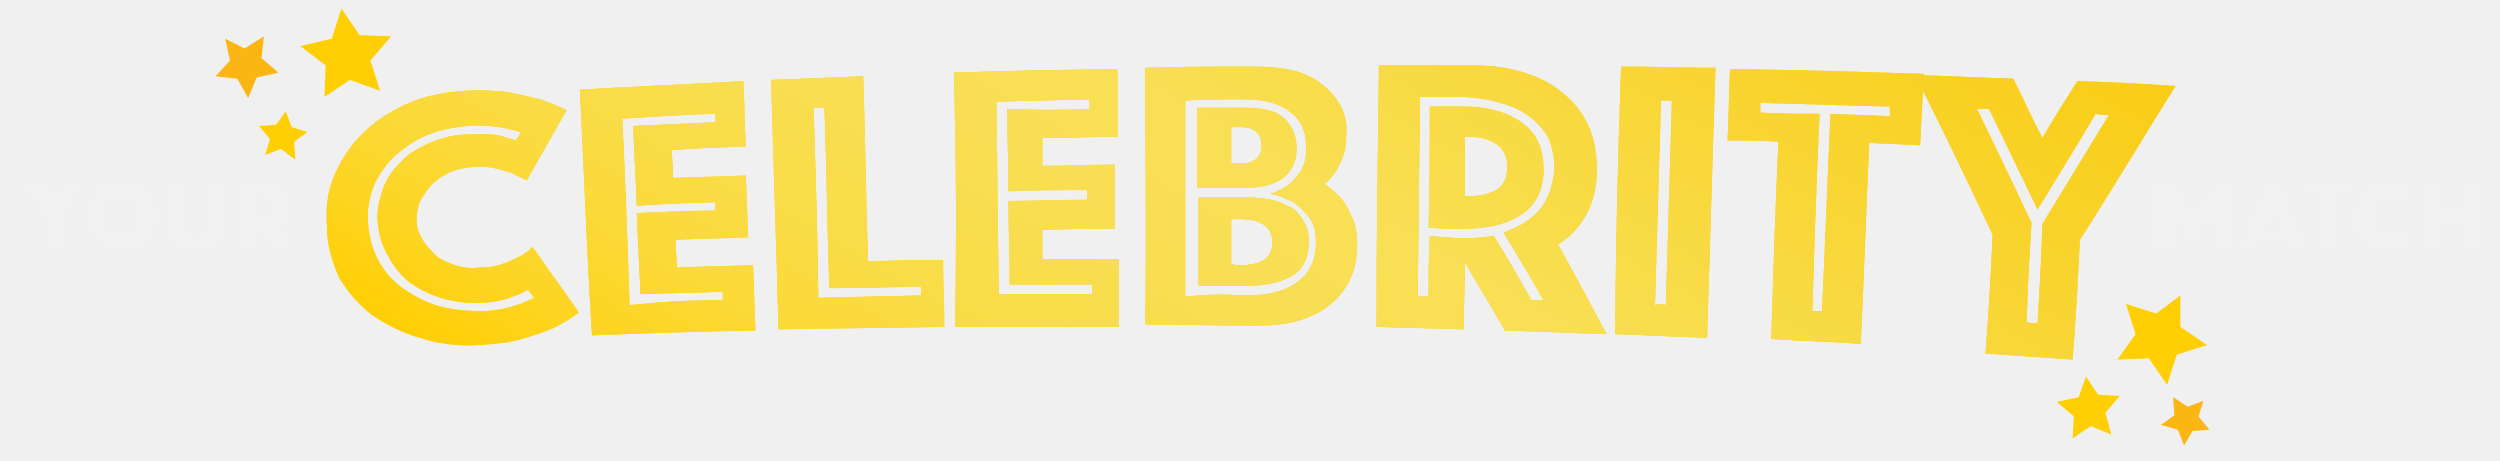
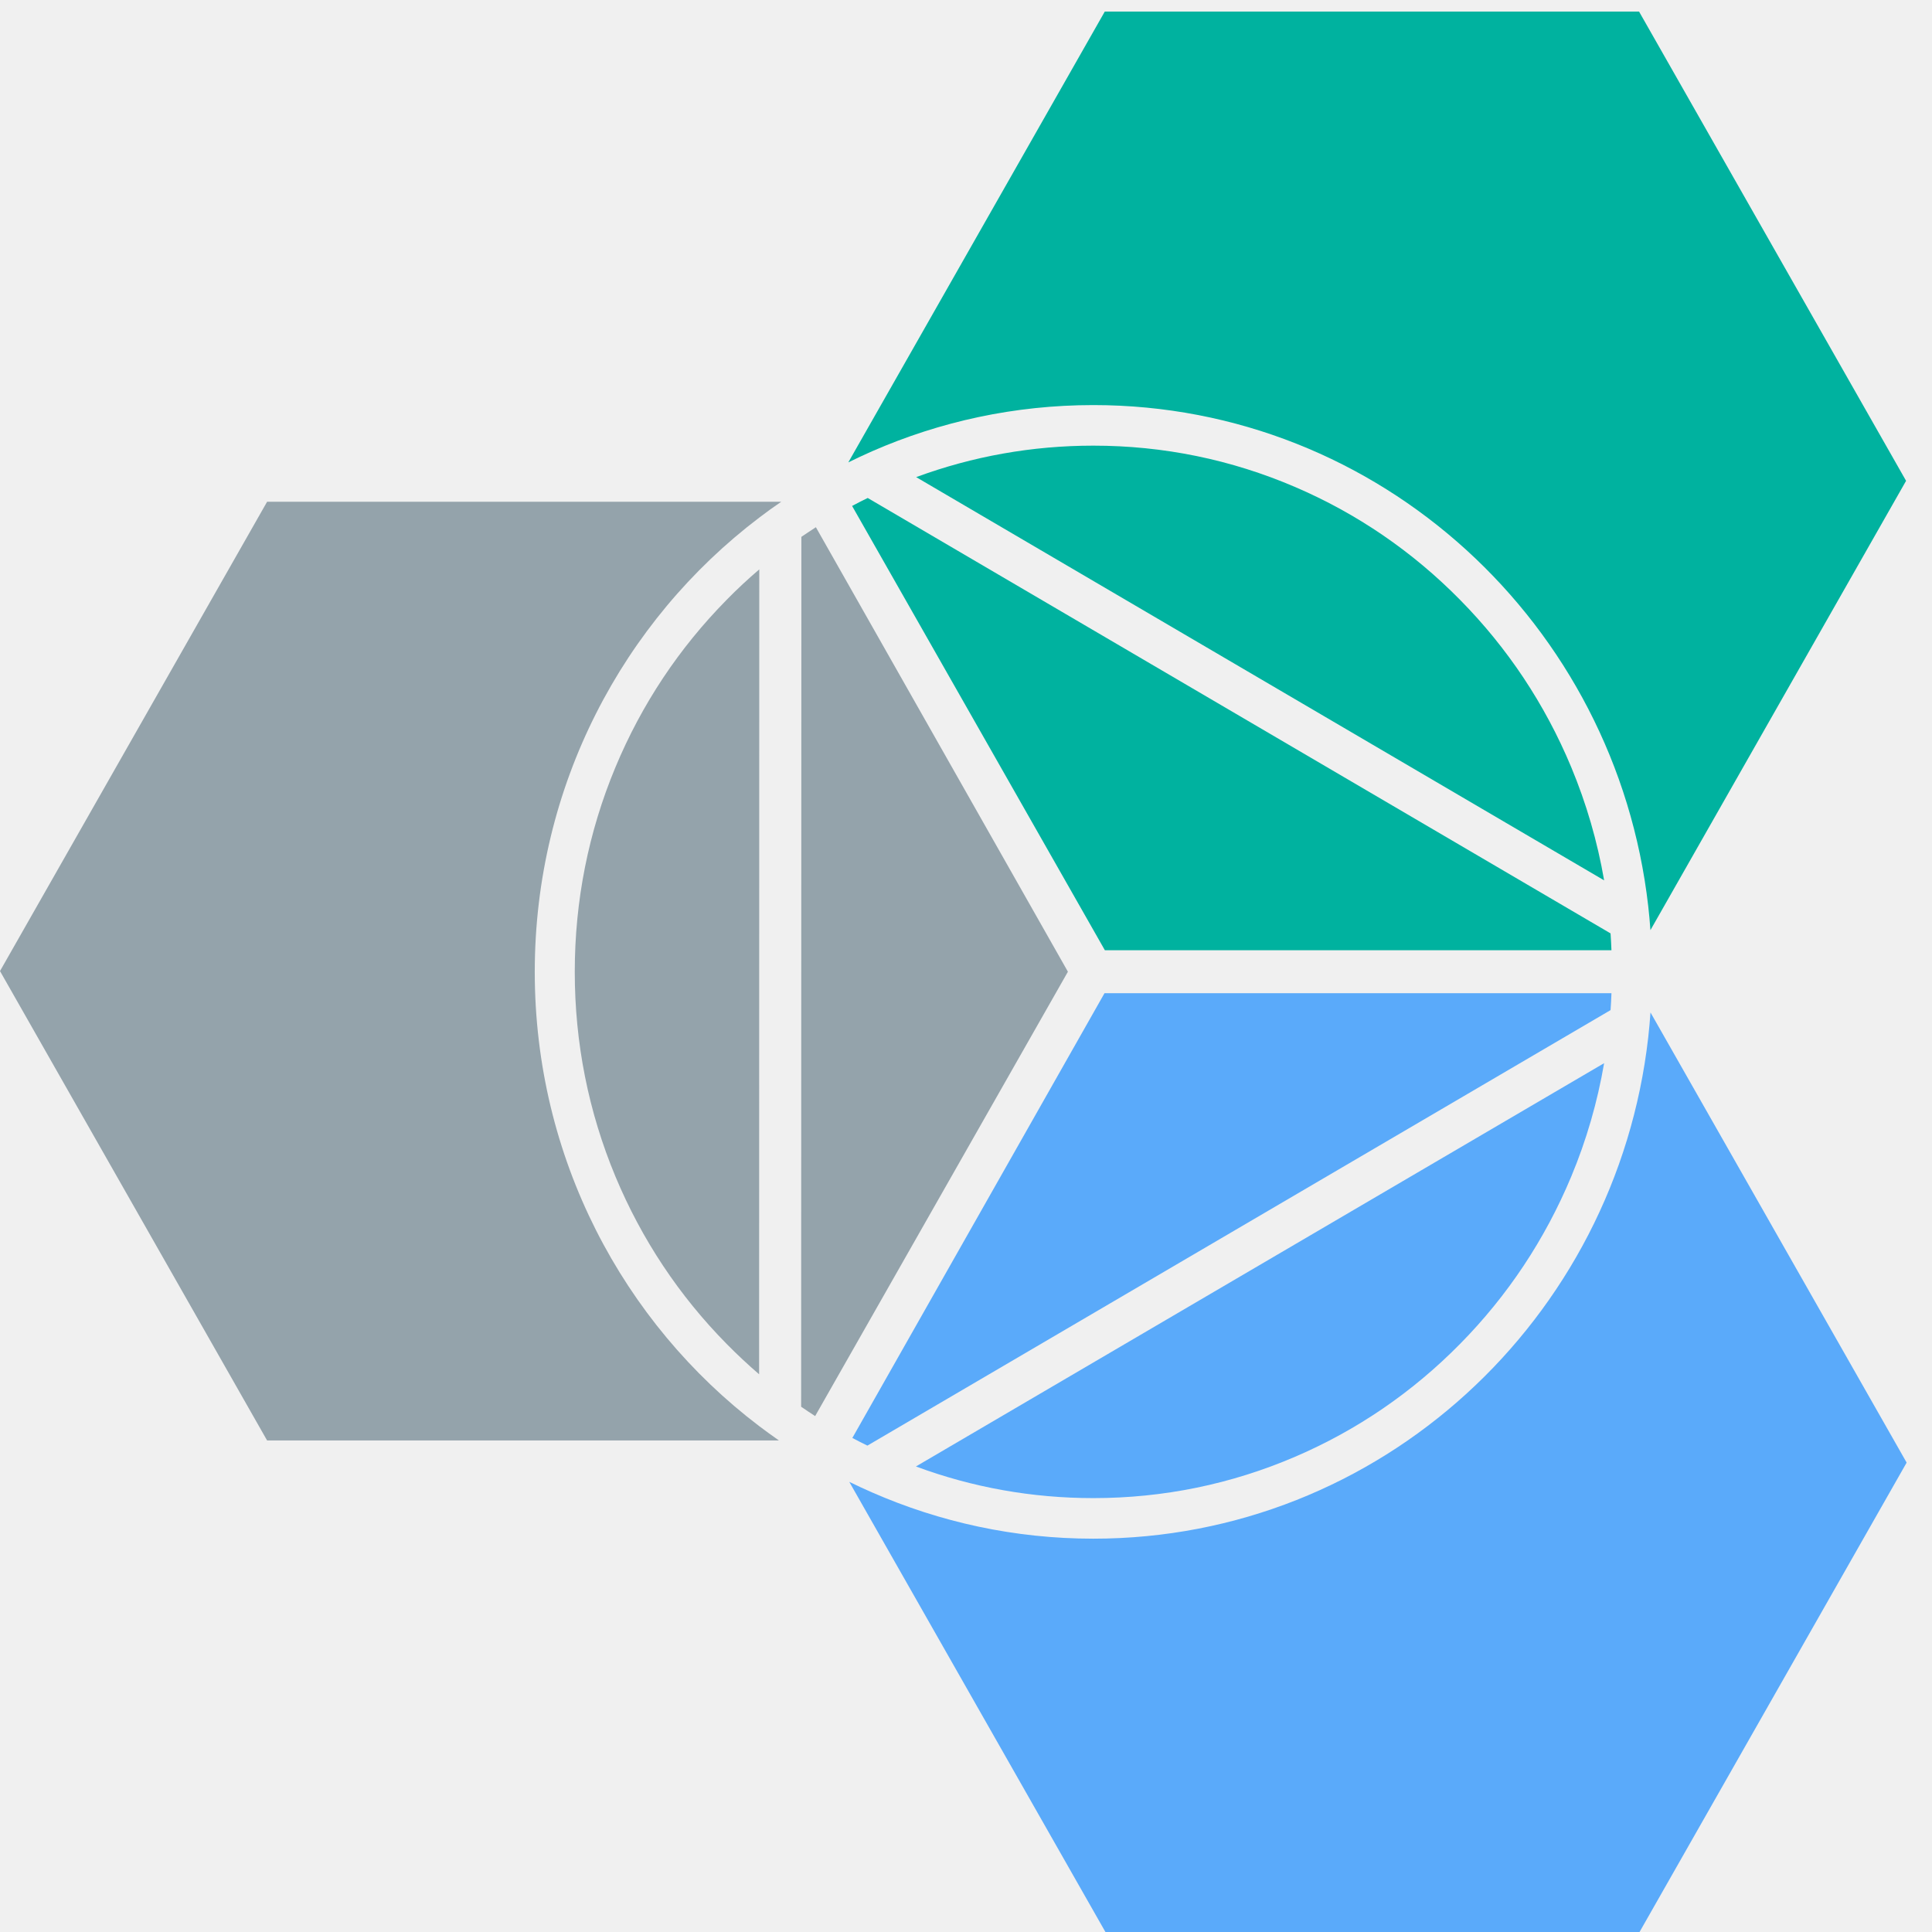
- <svg xmlns="http://www.w3.org/2000/svg" version="1.1" id="Layer_1" x="0px" y="0px" viewBox="0 0 206.5 38" style="enable-background:new 0 0 206.5 38;" xml:space="preserve">
-   <style type="text/css">
- 	.st0{fill:#FFCF04;}
- 	.st1{fill:#E6E7E8;}
- 	.st2{fill:url(#SVGID_1_);}
- 	.st3{fill:url(#SVGID_2_);}
- 	.st4{fill:url(#SVGID_3_);}
- 	.st5{fill:url(#SVGID_4_);}
- 	.st6{fill:url(#SVGID_5_);}
- 	.st7{fill:url(#SVGID_6_);}
- 	.st8{fill:url(#SVGID_7_);}
- 	.st9{fill:url(#SVGID_8_);}
- 	.st10{fill:url(#SVGID_9_);}
- 	.st11{fill:#F1F1F2;}
- 	.st12{fill:#FCB614;}
- 	.st13{fill:url(#SVGID_10_);}
- 	.st14{fill:url(#SVGID_11_);}
- 	.st15{fill:url(#SVGID_12_);}
- 	.st16{fill:url(#SVGID_13_);}
- 	.st17{fill:url(#SVGID_14_);}
- 	.st18{fill:url(#SVGID_15_);}
- 	.st19{fill:url(#SVGID_16_);}
- 	.st20{fill:url(#SVGID_17_);}
- 	.st21{fill:url(#SVGID_18_);}
- </style>
-   <g>
-     <g>
-       <g>
-         <g>
-           <g>
-             <path class="st0" d="M27,18.6c-0.1-1.6,0.1-3,0.7-4.3c0.6-1.3,1.4-2.5,2.4-3.4c1-1,2.3-1.8,3.7-2.4c1.4-0.6,3-0.9,4.6-1       c1.3-0.1,2.5,0,3.5,0.1c1,0.2,1.9,0.4,2.7,0.6c0.9,0.3,1.6,0.6,2.2,0.9c-1.3,2.3-2,3.5-3.3,5.8c-0.4-0.2-0.8-0.4-1.2-0.6       c-0.4-0.1-0.9-0.3-1.4-0.4c-0.5-0.1-1.2-0.2-1.8-0.1c-0.7,0-1.3,0.2-1.9,0.4c-0.6,0.3-1.1,0.6-1.5,1c-0.4,0.4-0.7,0.9-1,1.4       c-0.2,0.5-0.3,1.1-0.3,1.6c0,0.6,0.2,1.1,0.5,1.6s0.7,0.9,1.1,1.3c0.5,0.4,1,0.6,1.6,0.8c0.6,0.2,1.3,0.3,2,0.2       c0.7,0,1.4-0.1,1.9-0.3c0.6-0.2,1-0.4,1.4-0.6c0.4-0.2,0.8-0.5,1.1-0.8c1.5,2.2,2.3,3.2,3.8,5.4c-0.6,0.5-1.3,0.9-2.1,1.3       c-0.7,0.3-1.6,0.6-2.6,0.9c-1,0.3-2.2,0.4-3.5,0.5c-1.8,0.1-3.4-0.1-4.9-0.6c-1.5-0.4-2.8-1.1-4-1.9c-1.1-0.9-2-1.9-2.7-3.1       C27.4,21.5,27,20.2,27,18.6z M31.2,18.4c-0.1-0.9,0.1-1.8,0.4-2.7c0.3-0.9,0.8-1.6,1.5-2.3c0.6-0.7,1.5-1.2,2.4-1.6       c1-0.4,2-0.7,3.3-0.7c0.6,0,1.1,0,1.6,0c0.5,0,0.9,0.1,1.2,0.2c0.4,0.1,0.7,0.2,1,0.3c0.2-0.3,0.3-0.4,0.4-0.7       c-0.4-0.1-0.8-0.2-1.2-0.3c-0.4-0.1-0.8-0.1-1.3-0.2c-0.5,0-1.1-0.1-1.8,0c-1.2,0.1-2.3,0.3-3.3,0.7c-1,0.4-1.9,1-2.7,1.7       c-0.8,0.7-1.4,1.6-1.8,2.5c-0.4,1-0.6,2-0.5,3.2c0.1,1.2,0.4,2.2,0.9,3.1c0.5,0.9,1.2,1.7,2.1,2.3c0.9,0.6,1.8,1.1,2.9,1.4       c1.1,0.3,2.3,0.4,3.5,0.4c0.7,0,1.3-0.1,1.8-0.2c0.5-0.1,1-0.3,1.4-0.4c0.4-0.2,0.8-0.3,1.1-0.5c-0.2-0.3-0.3-0.4-0.5-0.7       c-0.3,0.2-0.6,0.4-1,0.5c-0.3,0.1-0.7,0.3-1.2,0.4c-0.5,0.1-1,0.2-1.6,0.2c-1.2,0.1-2.4-0.1-3.4-0.4c-1-0.3-1.9-0.8-2.6-1.3       c-0.7-0.6-1.3-1.3-1.7-2.1C31.5,20.2,31.3,19.3,31.2,18.4z" />
-             <path class="st0" d="M47.9,7.4c5.4-0.3,8.1-0.4,13.5-0.7c0.1,2.2,0.1,3.2,0.2,5.4c-2.5,0.1-3.7,0.1-6.1,0.3       c0,0.9,0.1,1.4,0.1,2.3c2.4-0.1,3.6-0.1,6-0.2c0.1,2,0.1,3.1,0.2,5.1c-2.4,0.1-3.6,0.1-6,0.2c0,0.9,0.1,1.4,0.1,2.3       c2.5-0.1,3.8-0.1,6.3-0.2c0.1,2.2,0.1,3.2,0.2,5.4c-5.4,0.1-8.1,0.2-13.5,0.4C48.4,19.5,48.3,15.4,47.9,7.4z M59.7,24.8       c0-0.3,0-0.4,0-0.7c-2.7,0.1-4.1,0.1-6.8,0.2c-0.1-2.7-0.2-4-0.3-6.7c2.6-0.1,3.9-0.2,6.5-0.2c0-0.3,0-0.4,0-0.7       c-2.6,0.1-3.9,0.1-6.5,0.3c-0.1-2.6-0.2-3.9-0.3-6.6c2.7-0.1,4.1-0.2,6.8-0.3c0-0.3,0-0.4,0-0.7c-3.1,0.1-4.6,0.2-7.7,0.4       c0.3,6.2,0.4,9.2,0.6,15.4C55.1,24.9,56.6,24.8,59.7,24.8z" />
-             <path class="st0" d="M63.7,6.6c3-0.1,4.6-0.2,7.6-0.3c0.2,6.1,0.2,9.2,0.4,15.3c2.5-0.1,3.7-0.1,6.2-0.1c0,2.2,0.1,3.3,0.1,5.5       c-5.5,0.1-8.2,0.1-13.7,0.2C64.1,18.9,63.9,14.8,63.7,6.6z M76.1,24.4c0-0.3,0-0.4,0-0.7c-3,0-4.5,0.1-7.6,0.1       c-0.2-6-0.2-9-0.4-14.9c-0.4,0-0.5,0-0.9,0c0.2,6.3,0.3,9.4,0.4,15.7C71,24.5,72.7,24.5,76.1,24.4z" />
-             <path class="st0" d="M78.8,6c5.4-0.2,8.1-0.2,13.5-0.3c0,2.2,0,3.3,0,5.6c-2.5,0-3.7,0.1-6.2,0.1c0,0.9,0,1.4,0,2.3       c2.4,0,3.6-0.1,6-0.1c0,2.1,0,3.2,0,5.3c-2.4,0-3.6,0-6,0.1c0,1,0,1.5,0,2.4c2.5,0,3.8,0,6.3,0c0,2.2,0,3.3,0,5.6       c-5.4,0-8.1,0-13.5,0C79,18.5,79,14.4,78.8,6z M90.2,24.3c0-0.3,0-0.5,0-0.8c-2.7,0-4.1,0-6.8,0c0-2.8-0.1-4.1-0.1-6.9       c2.6,0,3.9-0.1,6.5-0.1c0-0.3,0-0.5,0-0.8c-2.6,0-3.9,0-6.5,0.1c0-2.7-0.1-4.1-0.1-6.8C85.9,9.1,87.3,9.1,90,9       c0-0.3,0-0.5,0-0.8c-3.1,0.1-4.6,0.1-7.7,0.2c0.1,6.4,0.1,9.6,0.2,15.9C85.6,24.3,87.1,24.3,90.2,24.3z" />
-             <path class="st0" d="M94.6,5.6c3.6-0.1,5.4-0.1,9-0.1c1.1,0,2.2,0.1,3.1,0.3c0.9,0.2,1.8,0.6,2.4,1.1c0.7,0.5,1.2,1.1,1.6,1.8       c0.4,0.7,0.6,1.6,0.5,2.5c0,0.7-0.1,1.3-0.3,1.8c-0.2,0.5-0.4,0.9-0.6,1.2c-0.3,0.4-0.5,0.7-0.9,1c0.5,0.3,0.9,0.7,1.4,1.2       c0.3,0.4,0.6,0.9,0.9,1.6c0.3,0.6,0.4,1.4,0.4,2.3c0,1-0.2,2-0.6,2.8c-0.4,0.8-0.9,1.5-1.7,2.1c-0.7,0.6-1.6,1-2.6,1.3       c-1,0.3-2.2,0.4-3.4,0.4c-3.7,0-5.5-0.1-9.2-0.1C94.7,18.4,94.6,14.1,94.6,5.6z M102.9,24.4c2,0,3.4-0.4,4.4-1.2       s1.4-1.9,1.4-3.2c0-0.9-0.2-1.6-0.6-2.1c-0.4-0.5-0.8-0.9-1.3-1.2c-0.6-0.3-1.2-0.6-1.9-0.7c0.5-0.1,1-0.4,1.5-0.7       c0.4-0.3,0.7-0.7,1-1.1c0.3-0.5,0.5-1.1,0.5-1.9c0-1.4-0.4-2.4-1.4-3.1c-0.9-0.7-2.2-1-3.7-1c-2,0-3,0-4.9,0.1       c0,6.5,0,9.7,0,16.2C100,24.3,101,24.3,102.9,24.4z M98.9,15.5c0-2.6,0-4,0-6.6c1.6,0,2.4,0,4,0c1.5,0,2.6,0.3,3.2,0.9       c0.6,0.6,1,1.4,1,2.4c0,1-0.3,1.8-1,2.4c-0.7,0.6-1.7,0.9-3.2,0.9C101.4,15.5,100.5,15.5,98.9,15.5z M99,23.6       c0-2.9,0-4.4,0-7.3c1.6,0,2.4,0,4,0c0.7,0,1.4,0.1,2,0.2c0.6,0.1,1.1,0.4,1.6,0.6c0.5,0.3,0.8,0.7,1.1,1.2       c0.3,0.5,0.4,1,0.4,1.7c0,1.3-0.5,2.3-1.4,2.8s-2.1,0.8-3.6,0.8C101.3,23.6,100.5,23.6,99,23.6z M104.2,12c0-1-0.6-1.5-1.7-1.5       c-0.3,0-0.5,0-0.8,0c0,1.2,0,1.8,0,3c0.3,0,0.5,0,0.8,0C103.6,13.5,104.2,13,104.2,12z M102.5,21.9c1.7,0,2.6-0.6,2.6-1.9       c0-1.2-0.9-1.9-2.6-1.9c-0.3,0-0.5,0-0.8,0c0,1.5,0,2.2,0,3.7C102,21.9,102.1,21.9,102.5,21.9z" />
-             <path class="st0" d="M113.9,5.4c3.2,0,4.7,0,7.9,0c1.5,0,2.8,0.2,4.1,0.6c1.2,0.4,2.3,0.9,3.2,1.7c0.9,0.7,1.6,1.6,2.1,2.7       c0.5,1.1,0.7,2.3,0.7,3.7c0,1.1-0.2,2-0.5,2.8c-0.3,0.8-0.7,1.4-1.1,1.9c-0.5,0.6-1,1-1.6,1.4c1.6,2.9,2.4,4.4,4,7.4       c-3.4-0.1-5.1-0.2-8.4-0.3c-1.3-2.3-2-3.4-3.3-5.6c0,2.2-0.1,3.3-0.1,5.5c-2.9-0.1-4.3-0.1-7.2-0.2       C113.7,18.4,113.8,14.1,113.9,5.4z M120.8,19.7c0.9,0,1.7-0.1,2.6-0.2c1.3,2.1,1.9,3.2,3.1,5.3c0.4,0,0.6,0,1,0       c-1.3-2.3-2-3.4-3.3-5.6c1.2-0.4,2.2-1,3-1.9c0.7-0.9,1.1-2,1.2-3.4c0-1-0.2-1.8-0.5-2.5c-0.4-0.7-0.9-1.3-1.6-1.8       c-0.7-0.5-1.5-0.9-2.4-1.1C123,8.2,122,8.1,121,8c-1.5,0-2.2,0-3.7,0c-0.1,6.6-0.1,9.9-0.2,16.5c0.4,0,0.5,0,0.9,0       c0-2,0-3,0.1-5C119.1,19.6,119.7,19.6,120.8,19.7z M118,18.8c0.1-4,0.1-6,0.1-10c1.1,0,1.7,0,2.8,0c2.1,0,3.7,0.5,4.9,1.4       c1.2,0.9,1.7,2.2,1.7,3.8c0,1.6-0.6,2.9-1.8,3.7c-1.2,0.8-2.8,1.2-4.9,1.2C119.7,18.9,119.1,18.9,118,18.8z M121,16.2       c0.1,0,0.2,0,0.4,0c0.9,0,1.6-0.2,2.2-0.5c0.6-0.4,0.9-1,0.9-1.9c0-0.9-0.3-1.5-0.9-1.9c-0.6-0.4-1.3-0.6-2.2-0.6       c-0.2,0-0.2,0-0.4,0C121,13.3,121,14.2,121,16.2z" />
-             <path class="st0" d="M133.9,5.5c3.1,0,4.7,0.1,7.8,0.1c-0.3,8.9-0.4,13.4-0.7,22.3c-3-0.1-4.6-0.2-7.6-0.3       C133.5,18.8,133.6,14.4,133.9,5.5z M137.6,25.2c0.2-6.8,0.3-10.1,0.5-16.9c-0.4,0-0.5,0-0.9,0c-0.2,6.7-0.3,10.1-0.5,16.9       C137.1,25.1,137.3,25.1,137.6,25.2z" />
-             <path class="st0" d="M146.9,11.7c-1.7-0.1-2.5-0.1-4.2-0.1c0.1-2.3,0.1-3.5,0.2-5.9c6.4,0.1,9.6,0.2,16,0.4       c-0.1,2.4-0.2,3.6-0.3,5.9c-1.7-0.1-2.5-0.1-4.2-0.2c-0.3,6.7-0.4,10-0.7,16.6c-3-0.2-4.4-0.2-7.4-0.4       C146.5,21.6,146.6,18.3,146.9,11.7z M150.5,25.7c0.3-6.5,0.4-9.8,0.7-16.3c2,0.1,2.9,0.1,4.9,0.2c0-0.3,0-0.5,0-0.8       c-4.3-0.1-6.4-0.2-10.7-0.3c0,0.3,0,0.5,0,0.8c2,0.1,2.9,0.1,4.9,0.1c-0.3,6.5-0.4,9.8-0.6,16.3       C150,25.7,150.1,25.7,150.5,25.7z" />
-             <path class="st0" d="M164.6,19.4c-2.5-5.3-3.8-8-6.4-13.2c3.3,0.1,4.9,0.2,8.1,0.3c1,2,1.4,3,2.4,4.9c1.1-1.9,1.7-2.8,2.9-4.7       c3.3,0.1,4.9,0.2,8.1,0.4c-3.2,5.1-4.7,7.7-7.9,12.7c-0.2,4-0.3,5.9-0.6,9.9c-2.9-0.2-4.3-0.3-7.2-0.5       C164.3,25.3,164.4,23.3,164.6,19.4z M168.3,26.7c0.2-3.3,0.3-4.9,0.4-8.2c2.2-3.6,3.3-5.4,5.5-9c-0.4,0-0.6,0-1.1-0.1       c-1.9,3.2-2.9,4.8-4.8,7.9c-1.6-3.3-2.4-5-4-8.3c-0.4,0-0.6,0-1,0c1.8,3.7,2.7,5.6,4.5,9.4c-0.2,3.3-0.3,4.9-0.4,8.2       C167.7,26.7,167.9,26.7,168.3,26.7z" />
-           </g>
-           <g>
-             <linearGradient id="SVGID_1_" gradientUnits="userSpaceOnUse" x1="33.412" y1="27.459" x2="76.987" y2="-48.016">
-               <stop offset="0" style="stop-color:#FFCF04" />
-               <stop offset="8.045647e-02" style="stop-color:#FDD41F" />
-               <stop offset="0.172" style="stop-color:#FBD937" />
-               <stop offset="0.269" style="stop-color:#F9DC47" />
-               <stop offset="0.378" style="stop-color:#F8DE51" />
-               <stop offset="0.516" style="stop-color:#F8DF54" />
-               <stop offset="1" style="stop-color:#F9CD16" />
-             </linearGradient>
-             <path class="st2" d="M27,18.6c-0.1-1.6,0.1-3,0.7-4.3c0.6-1.3,1.4-2.5,2.4-3.4c1-1,2.3-1.8,3.7-2.4c1.4-0.6,3-0.9,4.6-1       c1.3-0.1,2.5,0,3.5,0.1c1,0.2,1.9,0.4,2.7,0.6c0.9,0.3,1.6,0.6,2.2,0.9c-1.3,2.3-2,3.5-3.3,5.8c-0.4-0.2-0.8-0.4-1.2-0.6       c-0.4-0.1-0.9-0.3-1.4-0.4c-0.5-0.1-1.2-0.2-1.8-0.1c-0.7,0-1.3,0.2-1.9,0.4c-0.6,0.3-1.1,0.6-1.5,1c-0.4,0.4-0.7,0.9-1,1.4       c-0.2,0.5-0.3,1.1-0.3,1.6c0,0.6,0.2,1.1,0.5,1.6s0.7,0.9,1.1,1.3c0.5,0.4,1,0.6,1.6,0.8c0.6,0.2,1.3,0.3,2,0.2       c0.7,0,1.4-0.1,1.9-0.3c0.6-0.2,1-0.4,1.4-0.6c0.4-0.2,0.8-0.5,1.1-0.8c1.5,2.2,2.3,3.2,3.8,5.4c-0.6,0.5-1.3,0.9-2.1,1.3       c-0.7,0.3-1.6,0.6-2.6,0.9c-1,0.3-2.2,0.4-3.5,0.5c-1.8,0.1-3.4-0.1-4.9-0.6c-1.5-0.4-2.8-1.1-4-1.9c-1.1-0.9-2-1.9-2.7-3.1       C27.4,21.5,27,20.2,27,18.6z M31.2,18.4c-0.1-0.9,0.1-1.8,0.4-2.7c0.3-0.9,0.8-1.6,1.5-2.3c0.6-0.7,1.5-1.2,2.4-1.6       c1-0.4,2-0.7,3.3-0.7c0.6,0,1.1,0,1.6,0c0.5,0,0.9,0.1,1.2,0.2c0.4,0.1,0.7,0.2,1,0.3c0.2-0.3,0.3-0.4,0.4-0.7       c-0.4-0.1-0.8-0.2-1.2-0.3c-0.4-0.1-0.8-0.1-1.3-0.2c-0.5,0-1.1-0.1-1.8,0c-1.2,0.1-2.3,0.3-3.3,0.7c-1,0.4-1.9,1-2.7,1.7       c-0.8,0.7-1.4,1.6-1.8,2.5c-0.4,1-0.6,2-0.5,3.2c0.1,1.2,0.4,2.2,0.9,3.1c0.5,0.9,1.2,1.7,2.1,2.3c0.9,0.6,1.8,1.1,2.9,1.4       c1.1,0.3,2.3,0.4,3.5,0.4c0.7,0,1.3-0.1,1.8-0.2c0.5-0.1,1-0.3,1.4-0.4c0.4-0.2,0.8-0.3,1.1-0.5c-0.2-0.3-0.3-0.4-0.5-0.7       c-0.3,0.2-0.6,0.4-1,0.5c-0.3,0.1-0.7,0.3-1.2,0.4c-0.5,0.1-1,0.2-1.6,0.2c-1.2,0.1-2.4-0.1-3.4-0.4c-1-0.3-1.9-0.8-2.6-1.3       c-0.7-0.6-1.3-1.3-1.7-2.1C31.5,20.2,31.3,19.3,31.2,18.4z" />
-             <linearGradient id="SVGID_2_" gradientUnits="userSpaceOnUse" x1="45.718" y1="33.483" x2="89.331" y2="-42.057">
-               <stop offset="0" style="stop-color:#FFCF04" />
-               <stop offset="8.045647e-02" style="stop-color:#FDD41F" />
-               <stop offset="0.172" style="stop-color:#FBD937" />
-               <stop offset="0.269" style="stop-color:#F9DC47" />
-               <stop offset="0.378" style="stop-color:#F8DE51" />
-               <stop offset="0.516" style="stop-color:#F8DF54" />
-               <stop offset="1" style="stop-color:#F9CD16" />
-             </linearGradient>
-             <path class="st3" d="M47.9,7.4c5.4-0.3,8.1-0.4,13.5-0.7c0.1,2.2,0.1,3.2,0.2,5.4c-2.5,0.1-3.7,0.1-6.1,0.3       c0,0.9,0.1,1.4,0.1,2.3c2.4-0.1,3.6-0.1,6-0.2c0.1,2,0.1,3.1,0.2,5.1c-2.4,0.1-3.6,0.1-6,0.2c0,0.9,0.1,1.4,0.1,2.3       c2.5-0.1,3.8-0.1,6.3-0.2c0.1,2.2,0.1,3.2,0.2,5.4c-5.4,0.1-8.1,0.2-13.5,0.4C48.4,19.5,48.3,15.4,47.9,7.4z M59.7,24.8       c0-0.3,0-0.4,0-0.7c-2.7,0.1-4.1,0.1-6.8,0.2c-0.1-2.7-0.2-4-0.3-6.7c2.6-0.1,3.9-0.2,6.5-0.2c0-0.3,0-0.4,0-0.7       c-2.6,0.1-3.9,0.1-6.5,0.3c-0.1-2.6-0.2-3.9-0.3-6.6c2.7-0.1,4.1-0.2,6.8-0.3c0-0.3,0-0.4,0-0.7c-3.1,0.1-4.6,0.2-7.7,0.4       c0.3,6.2,0.4,9.2,0.6,15.4C55.1,24.9,56.6,24.8,59.7,24.8z" />
-             <linearGradient id="SVGID_3_" gradientUnits="userSpaceOnUse" x1="57.629" y1="39.614" x2="101.188" y2="-35.831">
-               <stop offset="0" style="stop-color:#FFCF04" />
-               <stop offset="8.045647e-02" style="stop-color:#FDD41F" />
-               <stop offset="0.172" style="stop-color:#FBD937" />
-               <stop offset="0.269" style="stop-color:#F9DC47" />
-               <stop offset="0.378" style="stop-color:#F8DE51" />
-               <stop offset="0.516" style="stop-color:#F8DF54" />
-               <stop offset="1" style="stop-color:#F9CD16" />
-             </linearGradient>
-             <path class="st4" d="M63.7,6.6c3-0.1,4.6-0.2,7.6-0.3c0.2,6.1,0.2,9.2,0.4,15.3c2.5-0.1,3.7-0.1,6.2-0.1c0,2.2,0.1,3.3,0.1,5.5       c-5.5,0.1-8.2,0.1-13.7,0.2C64.1,18.9,63.9,14.8,63.7,6.6z M76.1,24.4c0-0.3,0-0.4,0-0.7c-3,0-4.5,0.1-7.6,0.1       c-0.2-6-0.2-9-0.4-14.9c-0.4,0-0.5,0-0.9,0c0.2,6.3,0.3,9.4,0.4,15.7C71,24.5,72.7,24.5,76.1,24.4z" />
-             <linearGradient id="SVGID_4_" gradientUnits="userSpaceOnUse" x1="68.632" y1="46.068" x2="113.283" y2="-31.27">
-               <stop offset="0" style="stop-color:#FFCF04" />
-               <stop offset="8.045647e-02" style="stop-color:#FDD41F" />
-               <stop offset="0.172" style="stop-color:#FBD937" />
-               <stop offset="0.269" style="stop-color:#F9DC47" />
-               <stop offset="0.378" style="stop-color:#F8DE51" />
-               <stop offset="0.516" style="stop-color:#F8DF54" />
-               <stop offset="1" style="stop-color:#F9CD16" />
-             </linearGradient>
-             <path class="st5" d="M78.8,6c5.4-0.2,8.1-0.2,13.5-0.3c0,2.2,0,3.3,0,5.6c-2.5,0-3.7,0.1-6.2,0.1c0,0.9,0,1.4,0,2.3       c2.4,0,3.6-0.1,6-0.1c0,2.1,0,3.2,0,5.3c-2.4,0-3.6,0-6,0.1c0,1,0,1.5,0,2.4c2.5,0,3.8,0,6.3,0c0,2.2,0,3.3,0,5.6       c-5.4,0-8.1,0-13.5,0C79,18.5,79,14.4,78.8,6z M90.2,24.3c0-0.3,0-0.5,0-0.8c-2.7,0-4.1,0-6.8,0c0-2.8-0.1-4.1-0.1-6.9       c2.6,0,3.9-0.1,6.5-0.1c0-0.3,0-0.5,0-0.8c-2.6,0-3.9,0-6.5,0.1c0-2.7-0.1-4.1-0.1-6.8C85.9,9.1,87.3,9.1,90,9       c0-0.3,0-0.5,0-0.8c-3.1,0.1-4.6,0.1-7.7,0.2c0.1,6.4,0.1,9.6,0.2,15.9C85.6,24.3,87.1,24.3,90.2,24.3z" />
-             <linearGradient id="SVGID_5_" gradientUnits="userSpaceOnUse" x1="80.626" y1="53.269" x2="125.804" y2="-24.982">
-               <stop offset="0" style="stop-color:#FFCF04" />
-               <stop offset="8.045647e-02" style="stop-color:#FDD41F" />
-               <stop offset="0.172" style="stop-color:#FBD937" />
-               <stop offset="0.269" style="stop-color:#F9DC47" />
-               <stop offset="0.378" style="stop-color:#F8DE51" />
-               <stop offset="0.516" style="stop-color:#F8DF54" />
-               <stop offset="1" style="stop-color:#F9CD16" />
-             </linearGradient>
-             <path class="st6" d="M94.6,5.6c3.6-0.1,5.4-0.1,9-0.1c1.1,0,2.2,0.1,3.1,0.3c0.9,0.2,1.8,0.6,2.4,1.1c0.7,0.5,1.2,1.1,1.6,1.8       c0.4,0.7,0.6,1.6,0.5,2.5c0,0.7-0.1,1.3-0.3,1.8c-0.2,0.5-0.4,0.9-0.6,1.2c-0.3,0.4-0.5,0.7-0.9,1c0.5,0.3,0.9,0.7,1.4,1.2       c0.3,0.4,0.6,0.9,0.9,1.6c0.3,0.6,0.4,1.4,0.4,2.3c0,1-0.2,2-0.6,2.8c-0.4,0.8-0.9,1.5-1.7,2.1c-0.7,0.6-1.6,1-2.6,1.3       c-1,0.3-2.2,0.4-3.4,0.4c-3.7,0-5.5-0.1-9.2-0.1C94.7,18.4,94.6,14.1,94.6,5.6z M102.9,24.4c2,0,3.4-0.4,4.4-1.2       s1.4-1.9,1.4-3.2c0-0.9-0.2-1.6-0.6-2.1c-0.4-0.5-0.8-0.9-1.3-1.2c-0.6-0.3-1.2-0.6-1.9-0.7c0.5-0.1,1-0.4,1.5-0.7       c0.4-0.3,0.7-0.7,1-1.1c0.3-0.5,0.5-1.1,0.5-1.9c0-1.4-0.4-2.4-1.4-3.1c-0.9-0.7-2.2-1-3.7-1c-2,0-3,0-4.9,0.1       c0,6.5,0,9.7,0,16.2C100,24.3,101,24.3,102.9,24.4z M98.9,15.5c0-2.6,0-4,0-6.6c1.6,0,2.4,0,4,0c1.5,0,2.6,0.3,3.2,0.9       c0.6,0.6,1,1.4,1,2.4c0,1-0.3,1.8-1,2.4c-0.7,0.6-1.7,0.9-3.2,0.9C101.4,15.5,100.5,15.5,98.9,15.5z M99,23.6       c0-2.9,0-4.4,0-7.3c1.6,0,2.4,0,4,0c0.7,0,1.4,0.1,2,0.2c0.6,0.1,1.1,0.4,1.6,0.6c0.5,0.3,0.8,0.7,1.1,1.2       c0.3,0.5,0.4,1,0.4,1.7c0,1.3-0.5,2.3-1.4,2.8s-2.1,0.8-3.6,0.8C101.3,23.6,100.5,23.6,99,23.6z M104.2,12c0-1-0.6-1.5-1.7-1.5       c-0.3,0-0.5,0-0.8,0c0,1.2,0,1.8,0,3c0.3,0,0.5,0,0.8,0C103.6,13.5,104.2,13,104.2,12z M102.5,21.9c1.7,0,2.6-0.6,2.6-1.9       c0-1.2-0.9-1.9-2.6-1.9c-0.3,0-0.5,0-0.8,0c0,1.5,0,2.2,0,3.7C102,21.9,102.1,21.9,102.5,21.9z" />
-             <linearGradient id="SVGID_6_" gradientUnits="userSpaceOnUse" x1="96.317" y1="63.159" x2="142.076" y2="-16.097">
-               <stop offset="0" style="stop-color:#FFCF04" />
-               <stop offset="8.045647e-02" style="stop-color:#FDD41F" />
-               <stop offset="0.172" style="stop-color:#FBD937" />
-               <stop offset="0.269" style="stop-color:#F9DC47" />
-               <stop offset="0.378" style="stop-color:#F8DE51" />
-               <stop offset="0.516" style="stop-color:#F8DF54" />
-               <stop offset="1" style="stop-color:#F9CD16" />
-             </linearGradient>
-             <path class="st7" d="M113.9,5.4c3.2,0,4.7,0,7.9,0c1.5,0,2.8,0.2,4.1,0.6c1.2,0.4,2.3,0.9,3.2,1.7c0.9,0.7,1.6,1.6,2.1,2.7       c0.5,1.1,0.7,2.3,0.7,3.7c0,1.1-0.2,2-0.5,2.8c-0.3,0.8-0.7,1.4-1.1,1.9c-0.5,0.6-1,1-1.6,1.4c1.6,2.9,2.4,4.4,4,7.4       c-3.4-0.1-5.1-0.2-8.4-0.3c-1.3-2.3-2-3.4-3.3-5.6c0,2.2-0.1,3.3-0.1,5.5c-2.9-0.1-4.3-0.1-7.2-0.2       C113.7,18.4,113.8,14.1,113.9,5.4z M120.8,19.7c0.9,0,1.7-0.1,2.6-0.2c1.3,2.1,1.9,3.2,3.1,5.3c0.4,0,0.6,0,1,0       c-1.3-2.3-2-3.4-3.3-5.6c1.2-0.4,2.2-1,3-1.9c0.7-0.9,1.1-2,1.2-3.4c0-1-0.2-1.8-0.5-2.5c-0.4-0.7-0.9-1.3-1.6-1.8       c-0.7-0.5-1.5-0.9-2.4-1.1C123,8.2,122,8.1,121,8c-1.5,0-2.2,0-3.7,0c-0.1,6.6-0.1,9.9-0.2,16.5c0.4,0,0.5,0,0.9,0       c0-2,0-3,0.1-5C119.1,19.6,119.7,19.6,120.8,19.7z M118,18.8c0.1-4,0.1-6,0.1-10c1.1,0,1.7,0,2.8,0c2.1,0,3.7,0.5,4.9,1.4       c1.2,0.9,1.7,2.2,1.7,3.8c0,1.6-0.6,2.9-1.8,3.7c-1.2,0.8-2.8,1.2-4.9,1.2C119.7,18.9,119.1,18.9,118,18.8z M121,16.2       c0.1,0,0.2,0,0.4,0c0.9,0,1.6-0.2,2.2-0.5c0.6-0.4,0.9-1,0.9-1.9c0-0.9-0.3-1.5-0.9-1.9c-0.6-0.4-1.3-0.6-2.2-0.6       c-0.2,0-0.2,0-0.4,0C121,13.3,121,14.2,121,16.2z" />
-             <linearGradient id="SVGID_7_" gradientUnits="userSpaceOnUse" x1="106.162" y1="70.853" x2="152.942" y2="-10.173">
-               <stop offset="0" style="stop-color:#FFCF04" />
-               <stop offset="8.045647e-02" style="stop-color:#FDD41F" />
-               <stop offset="0.172" style="stop-color:#FBD937" />
-               <stop offset="0.269" style="stop-color:#F9DC47" />
-               <stop offset="0.378" style="stop-color:#F8DE51" />
-               <stop offset="0.516" style="stop-color:#F8DF54" />
-               <stop offset="1" style="stop-color:#F9CD16" />
-             </linearGradient>
-             <path class="st8" d="M133.9,5.5c3.1,0,4.7,0.1,7.8,0.1c-0.3,8.9-0.4,13.4-0.7,22.3c-3-0.1-4.6-0.2-7.6-0.3       C133.5,18.8,133.6,14.4,133.9,5.5z M137.6,25.2c0.2-6.8,0.3-10.1,0.5-16.9c-0.4,0-0.5,0-0.9,0c-0.2,6.7-0.3,10.1-0.5,16.9       C137.1,25.1,137.3,25.1,137.6,25.2z" />
-             <linearGradient id="SVGID_8_" gradientUnits="userSpaceOnUse" x1="113.945" y1="76.555" x2="160.995" y2="-4.938">
-               <stop offset="0" style="stop-color:#FFCF04" />
-               <stop offset="8.045647e-02" style="stop-color:#FDD41F" />
-               <stop offset="0.172" style="stop-color:#FBD937" />
-               <stop offset="0.269" style="stop-color:#F9DC47" />
-               <stop offset="0.378" style="stop-color:#F8DE51" />
-               <stop offset="0.516" style="stop-color:#F8DF54" />
-               <stop offset="1" style="stop-color:#F9CD16" />
-             </linearGradient>
-             <path class="st9" d="M146.9,11.7c-1.7-0.1-2.5-0.1-4.2-0.1c0.1-2.3,0.1-3.5,0.2-5.9c6.4,0.1,9.6,0.2,16,0.4       c-0.1,2.4-0.2,3.6-0.3,5.9c-1.7-0.1-2.5-0.1-4.2-0.2c-0.3,6.7-0.4,10-0.7,16.6c-3-0.2-4.4-0.2-7.4-0.4       C146.5,21.6,146.6,18.3,146.9,11.7z M150.5,25.7c0.3-6.5,0.4-9.8,0.7-16.3c2,0.1,2.9,0.1,4.9,0.2c0-0.3,0-0.5,0-0.8       c-4.3-0.1-6.4-0.2-10.7-0.3c0,0.3,0,0.5,0,0.8c2,0.1,2.9,0.1,4.9,0.1c-0.3,6.5-0.4,9.8-0.6,16.3       C150,25.7,150.1,25.7,150.5,25.7z" />
-             <linearGradient id="SVGID_9_" gradientUnits="userSpaceOnUse" x1="125.736" y1="85.401" x2="173.151" y2="3.276">
-               <stop offset="0" style="stop-color:#FFCF04" />
-               <stop offset="8.045647e-02" style="stop-color:#FDD41F" />
-               <stop offset="0.172" style="stop-color:#FBD937" />
-               <stop offset="0.269" style="stop-color:#F9DC47" />
-               <stop offset="0.378" style="stop-color:#F8DE51" />
-               <stop offset="0.516" style="stop-color:#F8DF54" />
-               <stop offset="1" style="stop-color:#F9CD16" />
-             </linearGradient>
-             <path class="st10" d="M164.6,19.4c-2.5-5.3-3.8-8-6.4-13.2c3.3,0.1,4.9,0.2,8.1,0.3c1,2,1.4,3,2.4,4.9c1.1-1.9,1.7-2.8,2.9-4.7       c3.3,0.1,4.9,0.2,8.1,0.4c-3.2,5.1-4.7,7.7-7.9,12.7c-0.2,4-0.3,5.9-0.6,9.9c-2.9-0.2-4.3-0.3-7.2-0.5       C164.3,25.3,164.4,23.3,164.6,19.4z M168.3,26.7c0.2-3.3,0.3-4.9,0.4-8.2c2.2-3.6,3.3-5.4,5.5-9c-0.4,0-0.6,0-1.1-0.1       c-1.9,3.2-2.9,4.8-4.8,7.9c-1.6-3.3-2.4-5-4-8.3c-0.4,0-0.6,0-1,0c1.8,3.7,2.7,5.6,4.5,9.4c-0.2,3.3-0.3,4.9-0.4,8.2       C167.7,26.7,167.9,26.7,168.3,26.7z" />
-           </g>
+ <svg xmlns="http://www.w3.org/2000/svg" xmlns:xlink="http://www.w3.org/1999/xlink" width="24px" height="24px" viewBox="0 0 24 24" version="1.1">
+   <defs>
+     <path id="path-1" d="M0,0.143 L23.685,0.143 L23.685,24 L0,24" />
+     <path id="path-3" d="M0,0.143 L23.685,0.143 L23.685,24 L0,24 L0,0.143 Z" />
+     <path id="path-5" d="M0,0.143 L23.685,0.143 L23.685,24 L0,24" />
+   </defs>
+   <g id="Master-Header" stroke="none" stroke-width="1" fill="none" fill-rule="evenodd">
+     <g id="Console-Copy-2" transform="translate(-99, -19)">
+       <g id="Page-1" transform="translate(99, 19)">
+         <path d="M7.14,12.073 C7.14,12.956 7.31,13.811 7.646,14.617 C7.971,15.395 8.435,16.095 9.027,16.695 C9.157,16.827 9.291,16.952 9.43,17.072 L9.432,7.073 C9.293,7.192 9.157,7.318 9.027,7.451 C8.435,8.051 7.971,8.75 7.646,9.529 C7.31,10.334 7.14,11.19 7.14,12.073" id="Fill-1" fill="#94A3AB" />
+         <path d="M18.137,7.451 C17.545,6.85 16.856,6.379 16.089,6.05 C15.295,5.709 14.452,5.536 13.582,5.536 C12.823,5.536 12.084,5.668 11.381,5.927 L19.927,10.936 C19.844,10.454 19.707,9.983 19.518,9.529 C19.193,8.75 18.729,8.051 18.137,7.451" id="Fill-3" fill="#00B29F" />
+         <path d="M10.589,6.283 C10.588,6.283 10.586,6.284 10.585,6.285 L13.725,11.804 L20.018,11.804 C20.015,11.734 20.012,11.664 20.007,11.595 L10.779,6.186 C10.715,6.217 10.652,6.249 10.589,6.283" id="Fill-5" fill="#00B29F" />
+         <path d="M20.018,12.338 L20.018,12.338 L13.721,12.338 L13.721,12.337 L10.588,17.863 L10.589,17.863 C10.65,17.896 10.712,17.927 10.775,17.958 L20.007,12.548 C20.012,12.479 20.016,12.409 20.018,12.338" id="Fill-7" fill="#5AAAFA" />
+         <path d="M16.089,18.096 C16.856,17.767 17.545,17.296 18.137,16.695 C18.729,16.095 19.193,15.395 19.518,14.617 C19.708,14.162 19.844,13.69 19.927,13.207 L11.378,18.217 C12.082,18.478 12.822,18.61 13.582,18.61 C14.452,18.61 15.295,18.437 16.089,18.096" id="Fill-9" fill="#5AAAFA" />
+         <path d="M13.266,12.071 L13.266,12.071 L13.266,12.071 L10.135,6.549 C10.135,6.549 10.134,6.55 10.134,6.55 C10.111,6.564 9.955,6.669 9.955,6.669 L9.952,17.475 C10.009,17.514 10.067,17.553 10.126,17.591 L10.126,17.591 L13.266,12.071 Z" id="Fill-11" fill="#94A3AB" />
+         <path id="Fill-13" fill="#90908F" d="M13.721,12.337 L13.721,12.337 L13.721,12.337 L13.721,12.337 Z" />
+         <g id="Group-17">
+           <mask id="mask-2" fill="white">
+             <use xlink:href="#path-1" />
+           </mask>
+           <g id="Clip-16" />
+           <path d="M13.582,5.032 C17.142,5.032 20.076,7.753 20.475,11.257 C20.486,11.355 20.495,11.453 20.502,11.552 C20.502,11.553 20.502,11.554 20.502,11.555 L23.678,5.973 L20.36,0.142 L13.725,0.142 L10.538,5.744 C10.635,5.696 10.733,5.65 10.833,5.606 C11.676,5.237 12.605,5.032 13.582,5.032" id="Fill-15" fill="#00B29F" mask="url(#mask-2)" />
+         </g>
+         <path id="Fill-18" fill="#90908F" d="M10.676,18.629 L10.676,18.629 L10.55,18.408 L10.55,18.408 L10.676,18.629 Z" />
+         <g id="Group-22">
+           <mask id="mask-4" fill="white">
+             <use xlink:href="#path-3" />
+           </mask>
+           <g id="Clip-21" />
+           <path d="M20.503,12.577 L20.503,12.577 C20.496,12.681 20.486,12.784 20.475,12.886 C20.078,16.392 17.143,19.114 13.582,19.114 C12.604,19.114 11.674,18.908 10.83,18.538 C10.736,18.497 10.642,18.453 10.55,18.408 L13.732,24 L20.367,24 L23.685,18.169 L20.503,12.577 Z" id="Fill-20" fill="#5AAAFA" mask="url(#mask-4)" />
+         </g>
+         <g id="Group-25">
+           <mask id="mask-6" fill="white">
+             <use xlink:href="#path-5" />
+           </mask>
+           <g id="Clip-24" />
+           <path d="M9.705,6.233 L3.318,6.233 L-3.47826087e-05,12.063 L3.318,17.894 L9.678,17.894 C9.677,17.894 9.676,17.893 9.675,17.893 C9.592,17.835 9.511,17.776 9.43,17.715 C7.738,16.431 6.643,14.382 6.643,12.073 C6.643,9.763 7.739,7.713 9.433,6.429 C9.522,6.361 9.612,6.296 9.705,6.233" id="Fill-23" fill="#94A3AB" mask="url(#mask-6)" />
        </g>
      </g>
-       <g>
-         <path class="st11" d="M3.4,18.2l-1.9-3.4h2.2l0.7,1.2l0.7-1.2h2.2l-1.9,3.4v2.5h-2V18.2z" />
-         <path class="st11" d="M6.7,17.8c0-0.4,0.1-0.8,0.3-1.2s0.4-0.7,0.7-1c0.3-0.3,0.6-0.5,1-0.7c0.4-0.2,0.8-0.2,1.3-0.2     c0.4,0,0.9,0.1,1.3,0.2c0.4,0.2,0.7,0.4,1,0.7c0.3,0.3,0.5,0.6,0.7,1s0.3,0.8,0.3,1.2c0,0.4-0.1,0.8-0.3,1.2s-0.4,0.7-0.7,1     c-0.3,0.3-0.6,0.5-1,0.7c-0.4,0.2-0.8,0.2-1.3,0.2c-0.4,0-0.9-0.1-1.3-0.2c-0.4-0.2-0.7-0.4-1-0.7c-0.3-0.3-0.5-0.6-0.7-1     S6.7,18.2,6.7,17.8z M8.6,17.8c0,0.2,0,0.3,0.1,0.5s0.2,0.3,0.3,0.4s0.3,0.2,0.4,0.3c0.2,0.1,0.3,0.1,0.5,0.1s0.3,0,0.5-0.1     c0.2-0.1,0.3-0.2,0.4-0.3s0.2-0.2,0.3-0.4c0.1-0.2,0.1-0.3,0.1-0.5c0-0.2,0-0.3-0.1-0.5c-0.1-0.2-0.2-0.3-0.3-0.4     c-0.1-0.1-0.3-0.2-0.4-0.3c-0.2-0.1-0.3-0.1-0.5-0.1s-0.3,0-0.5,0.1c-0.2,0.1-0.3,0.2-0.4,0.3c-0.1,0.1-0.2,0.2-0.3,0.4     C8.6,17.5,8.6,17.6,8.6,17.8z" />
-         <path class="st11" d="M16.2,20.9c-0.4,0-0.7,0-1.1-0.1c-0.3-0.1-0.6-0.2-0.8-0.4c-0.2-0.2-0.4-0.4-0.5-0.7     c-0.1-0.3-0.2-0.6-0.2-1v-3.8h2v3.7c0,0.2,0,0.4,0.1,0.5s0.2,0.2,0.5,0.2c0.2,0,0.4-0.1,0.5-0.2c0.1-0.1,0.1-0.3,0.1-0.5v-3.7h2     v3.8c0,0.4-0.1,0.7-0.2,1c-0.1,0.3-0.3,0.5-0.5,0.7c-0.2,0.2-0.5,0.3-0.8,0.4S16.6,20.9,16.2,20.9z" />
-         <path class="st11" d="M19.4,14.9h2.1c0.4,0,0.8,0.1,1.1,0.2c0.3,0.1,0.6,0.2,0.9,0.4c0.2,0.2,0.4,0.4,0.6,0.7     c0.1,0.3,0.2,0.6,0.2,1c0,0.3,0,0.5-0.1,0.8c-0.1,0.2-0.2,0.4-0.3,0.5c-0.1,0.2-0.3,0.3-0.4,0.4l1.2,1.9h-2.3l-0.9-1.5v1.5h-2     V14.9z M21.4,17.8h0.1c0.2,0,0.4,0,0.6-0.2s0.2-0.3,0.2-0.5s-0.1-0.4-0.2-0.5s-0.4-0.2-0.6-0.2h-0.1V17.8z" />
-       </g>
-       <g>
-         <path class="st11" d="M178,14.9h1.6l1.6,2.3l1.6-2.3h1.6v5.9h-2v-2.1l-1.3,1.8l-1.3-1.8v2.1h-2V14.9z" />
-         <path class="st11" d="M187,14.9h1.5l2.4,5.9h-2l-0.2-0.5h-1.9l-0.2,0.5h-2L187,14.9z M188.2,18.9l-0.4-1l-0.4,1H188.2z" />
-         <path class="st11" d="M191.1,16.4H190v-1.6h4.3v1.6h-1.1v4.4h-2V16.4z" />
-         <path class="st11" d="M194.2,17.8c0-0.5,0.1-0.9,0.3-1.3c0.2-0.4,0.4-0.7,0.7-1s0.6-0.5,1-0.6c0.4-0.1,0.8-0.2,1.3-0.2     c0.4,0,0.7,0,0.9,0.1c0.3,0.1,0.5,0.1,0.7,0.2c0.2,0.1,0.4,0.2,0.6,0.3l-1,1.6c-0.1-0.1-0.2-0.1-0.3-0.2c-0.1,0-0.2-0.1-0.4-0.1     c-0.1,0-0.3-0.1-0.5-0.1c-0.2,0-0.4,0-0.5,0.1c-0.2,0.1-0.3,0.2-0.4,0.3c-0.1,0.1-0.2,0.2-0.3,0.4c-0.1,0.2-0.1,0.3-0.1,0.5     c0,0.2,0,0.3,0.1,0.5s0.2,0.3,0.3,0.4s0.3,0.2,0.4,0.3c0.2,0.1,0.4,0.1,0.5,0.1s0.4,0,0.5-0.1c0.2,0,0.3-0.1,0.4-0.2     c0.1-0.1,0.2-0.1,0.3-0.2l1,1.6c-0.2,0.1-0.4,0.2-0.6,0.3c-0.2,0.1-0.4,0.2-0.7,0.2c-0.3,0.1-0.6,0.1-1,0.1     c-0.5,0-0.9-0.1-1.3-0.2c-0.4-0.2-0.8-0.4-1.1-0.6s-0.5-0.6-0.7-1C194.3,18.7,194.2,18.3,194.2,17.8z" />
-         <path class="st11" d="M200.1,14.9h2v2h1.1v-2h2v5.9h-2v-2.2h-1.1v2.2h-2V14.9z" />
-       </g>
    </g>
-     <polygon class="st0" points="180.1,24.4 180.1,27 182.3,28.5 179.8,29.3 179,31.8 177.5,29.6 174.9,29.7 176.4,27.6 175.6,25.1    178.1,25.9  " />
-     <polygon class="st0" points="172.3,31.1 173.3,32.6 175.1,32.7 173.9,34.1 174.4,35.9 172.7,35.2 171.2,36.2 171.3,34.4    169.9,33.2 171.7,32.8  " />
-     <polygon class="st12" points="182,33.1 181.6,34.4 182.5,35.5 181.1,35.6 180.4,36.8 179.9,35.5 178.5,35.1 179.6,34.3 179.5,32.8    180.7,33.6  " />
-     <polygon class="st0" points="32.3,3 30.6,5 31.4,7.5 28.9,6.6 26.8,8 26.9,5.4 24.8,3.8 27.4,3.2 28.2,0.7 29.7,2.9  " />
-     <polygon class="st12" points="21.8,3 21.6,4.8 23,6 21.2,6.4 20.5,8.1 19.6,6.5 17.8,6.3 19,5 18.6,3.2 20.2,4  " />
-     <polygon class="st0" points="25.4,10.9 24.3,11.7 24.4,13.2 23.2,12.3 21.9,12.8 22.3,11.5 21.4,10.4 22.8,10.3 23.6,9.2    24.1,10.5  " />
  </g>
</svg>
